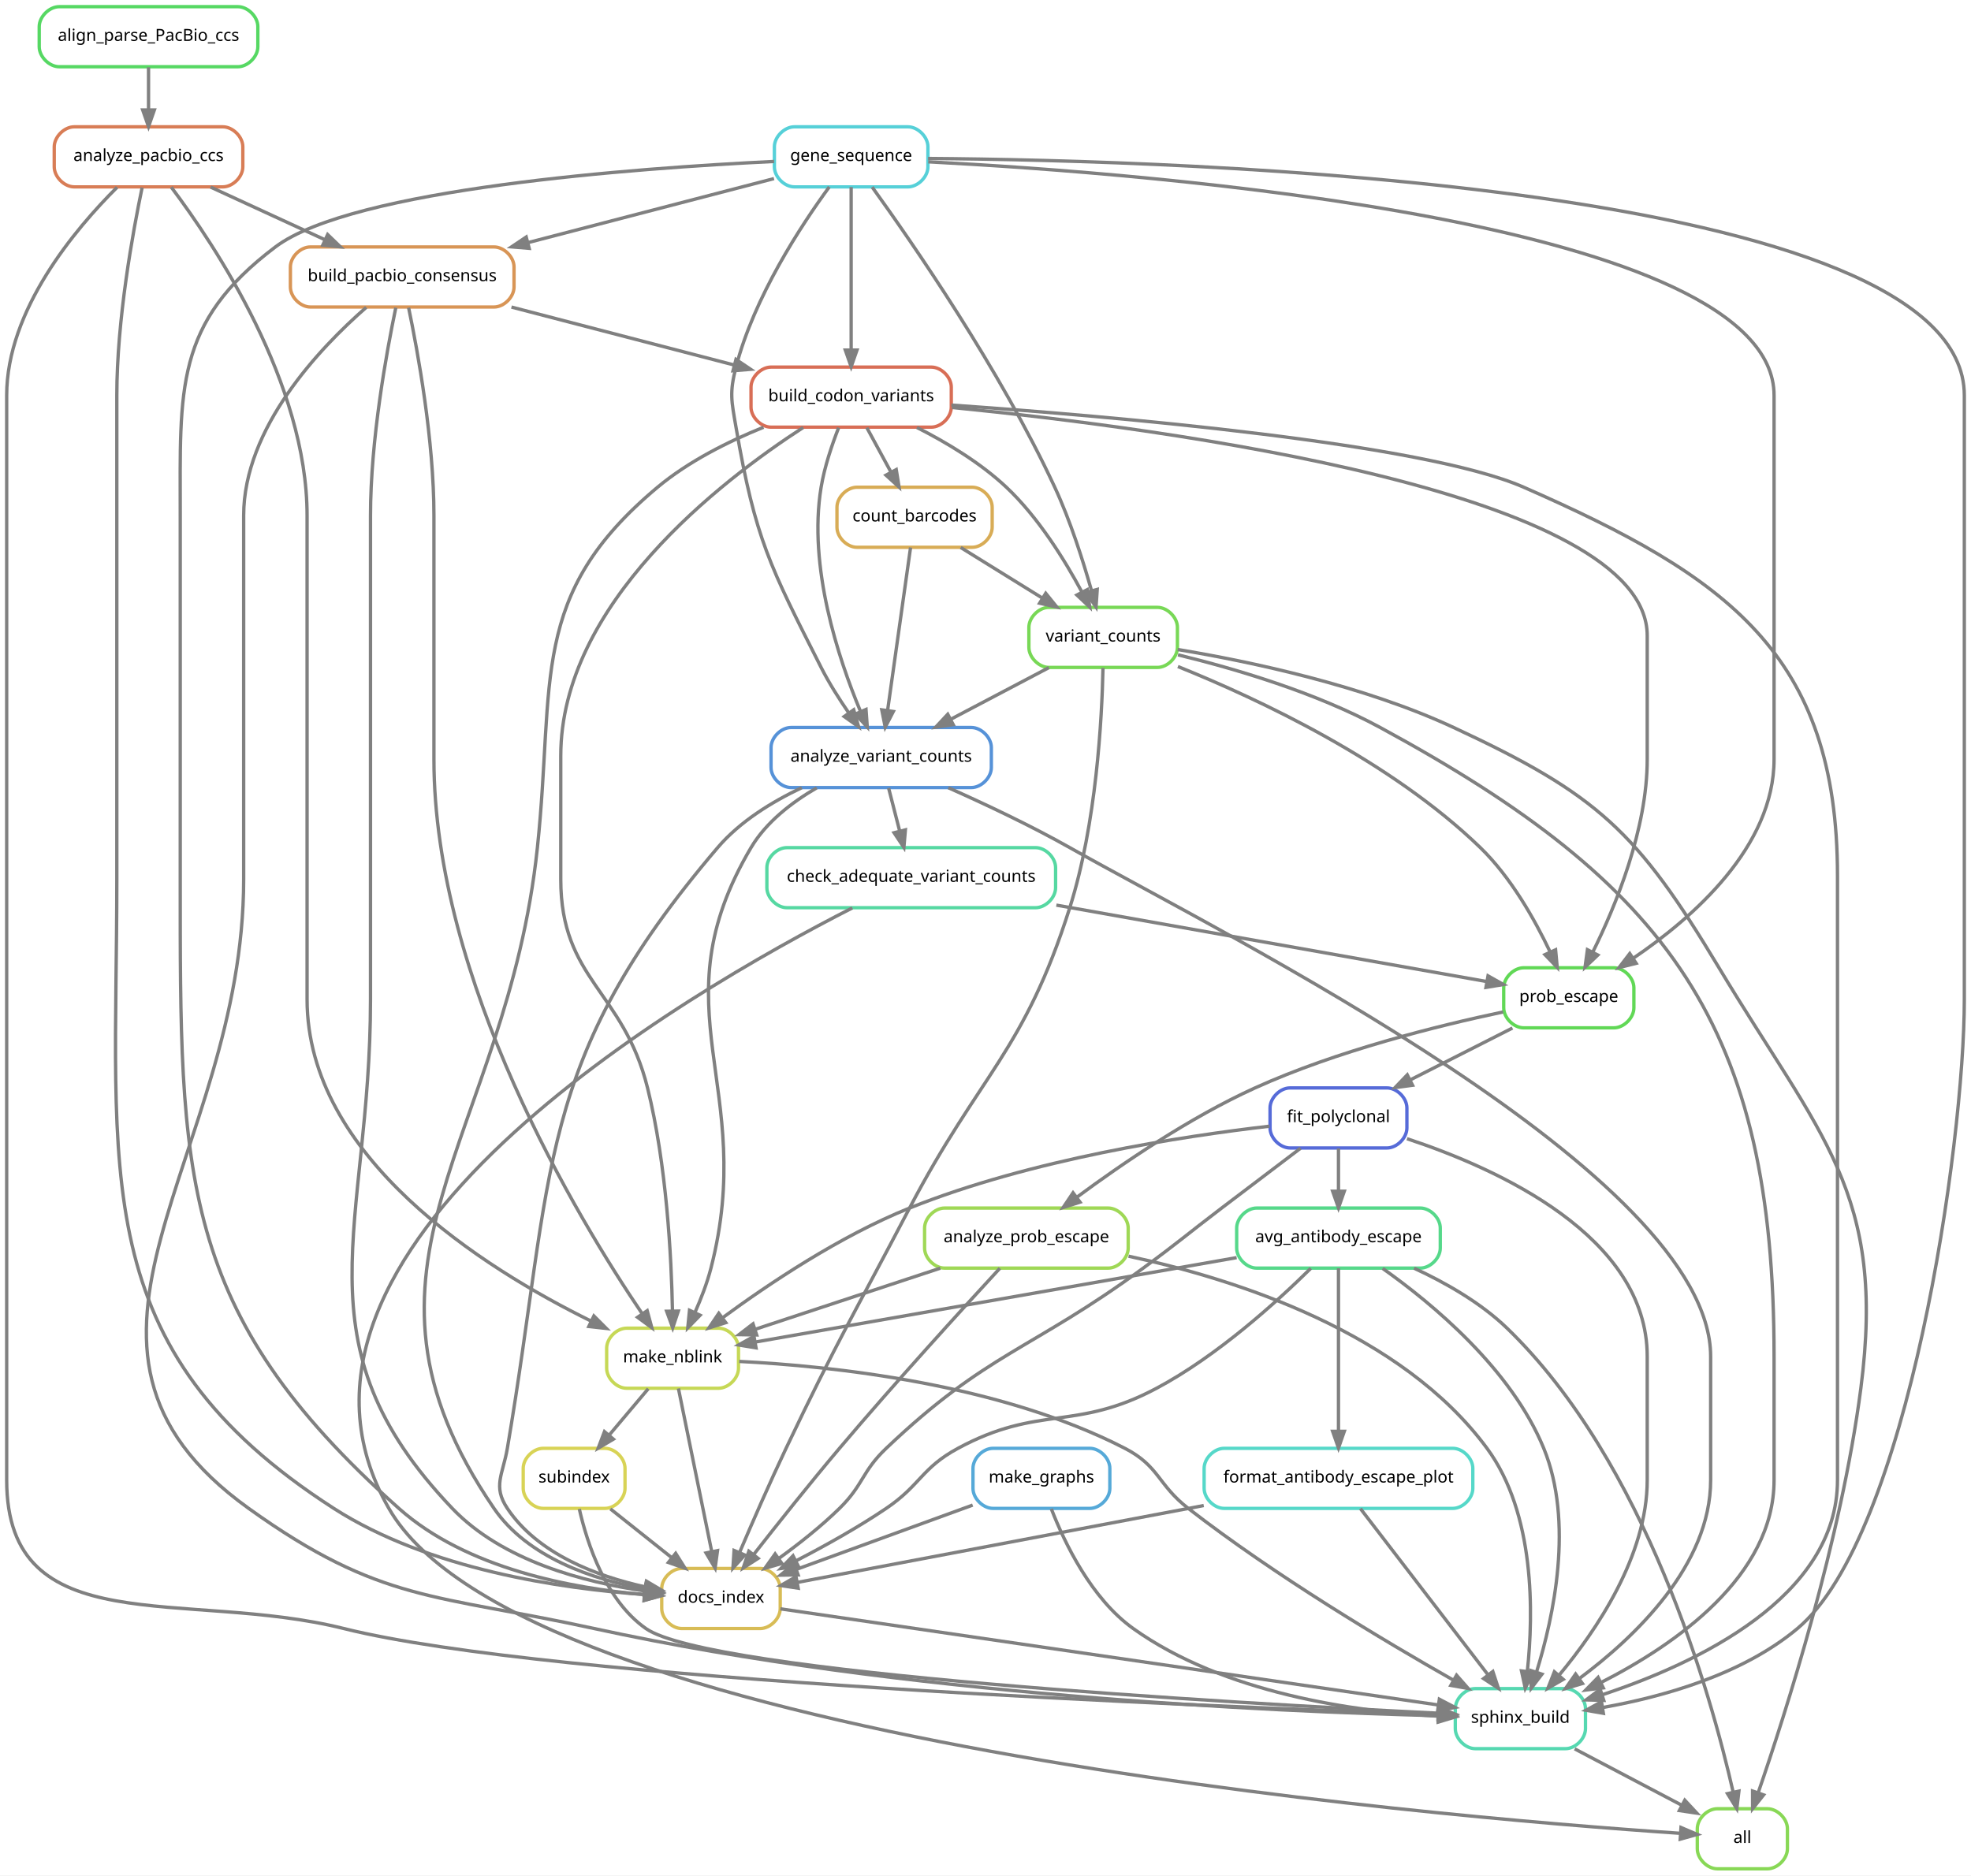
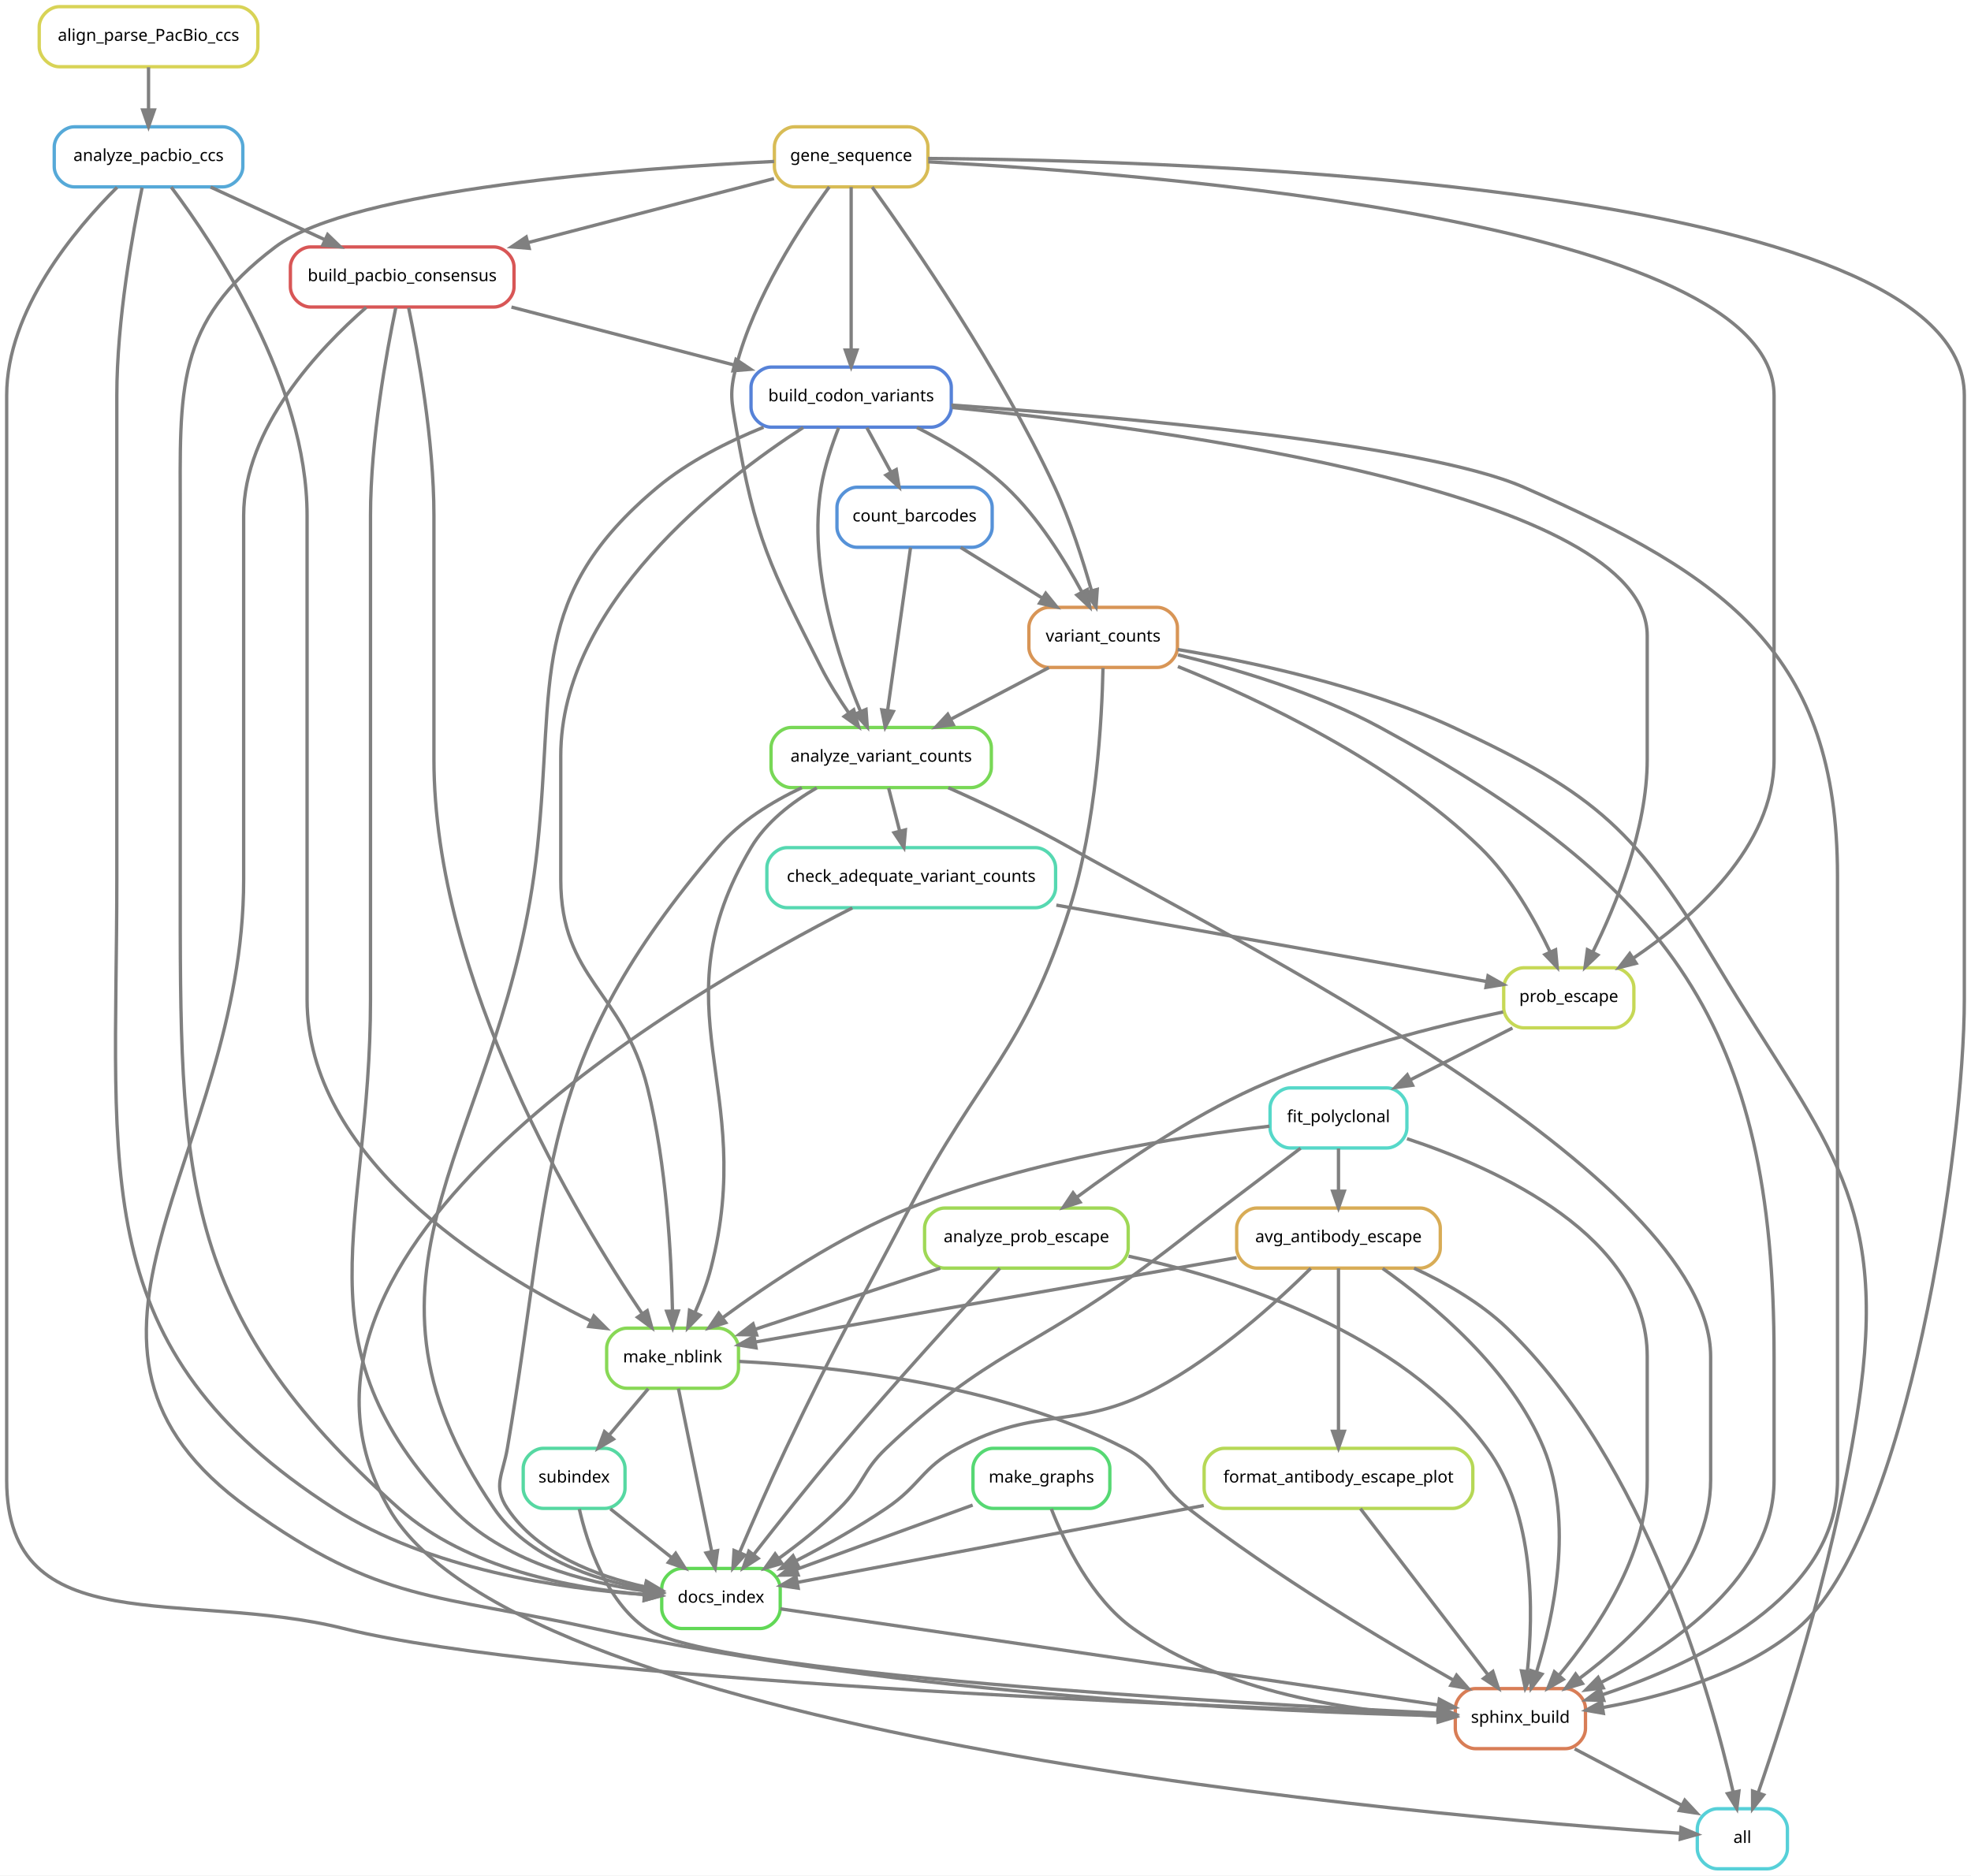
<svg xmlns="http://www.w3.org/2000/svg" width="1181pt" height="1124pt" viewBox="0.00 0.00 1181.00 1124.00">
  <g id="graph0" class="graph" transform="scale(1 1) rotate(0) translate(4 1120)">
    <polygon fill="white" stroke="none" points="-4,4 -4,-1120 1177,-1120 1177,4 -4,4" />
    <g id="node1" class="node">
-       <path fill="none" stroke="#88d856" stroke-width="2" d="M1055,-36C1055,-36 1025,-36 1025,-36 1019,-36 1013,-30 1013,-24 1013,-24 1013,-12 1013,-12 1013,-6 1019,0 1025,0 1025,0 1055,0 1055,0 1061,0 1067,-6 1067,-12 1067,-12 1067,-24 1067,-24 1067,-30 1061,-36 1055,-36" />
+       <path fill="none" stroke="#56d0d8" stroke-width="2" d="M1055,-36C1055,-36 1025,-36 1025,-36 1019,-36 1013,-30 1013,-24 1013,-24 1013,-12 1013,-12 1013,-6 1019,0 1025,0 1025,0 1055,0 1055,0 1061,0 1067,-6 1067,-12 1067,-12 1067,-24 1067,-24 1067,-30 1061,-36 1055,-36" />
      <text text-anchor="middle" x="1040" y="-15.5" font-family="sans" font-size="10.00">all</text>
    </g>
    <g id="node2" class="node">
-       <path fill="none" stroke="#78d856" stroke-width="2" d="M689.5,-756C689.5,-756 624.5,-756 624.5,-756 618.5,-756 612.5,-750 612.5,-744 612.5,-744 612.5,-732 612.5,-732 612.5,-726 618.5,-720 624.5,-720 624.5,-720 689.5,-720 689.5,-720 695.5,-720 701.5,-726 701.5,-732 701.5,-732 701.5,-744 701.5,-744 701.5,-750 695.5,-756 689.5,-756" />
+       <path fill="none" stroke="#d89556" stroke-width="2" d="M689.5,-756C689.5,-756 624.5,-756 624.5,-756 618.5,-756 612.5,-750 612.5,-744 612.5,-744 612.5,-732 612.5,-732 612.5,-726 618.5,-720 624.5,-720 624.5,-720 689.5,-720 689.5,-720 695.5,-720 701.5,-726 701.5,-732 701.5,-732 701.5,-744 701.5,-744 701.5,-750 695.5,-756 689.5,-756" />
      <text text-anchor="middle" x="657" y="-735.5" font-family="sans" font-size="10.00">variant_counts</text>
    </g>
-     <g id="edge3" class="edge">
+     <g id="edge1" class="edge">
      <path fill="none" stroke="grey" stroke-width="2" d="M701.67,-730.74C745.34,-723.47 812.97,-709.15 867,-684 953.44,-643.77 976.93,-621.74 1026,-540 1086.84,-438.66 1126.21,-405.22 1111,-288 1099.22,-197.19 1065.95,-93.35 1049.48,-45.58" />
      <polygon fill="grey" stroke="grey" stroke-width="2" points="1052.73,-44.29 1046.14,-36 1046.12,-46.6 1052.73,-44.29" />
    </g>
    <g id="node10" class="node">
-       <path fill="none" stroke="#5692d8" stroke-width="2" d="M578,-684C578,-684 470,-684 470,-684 464,-684 458,-678 458,-672 458,-672 458,-660 458,-660 458,-654 464,-648 470,-648 470,-648 578,-648 578,-648 584,-648 590,-654 590,-660 590,-660 590,-672 590,-672 590,-678 584,-684 578,-684" />
+       <path fill="none" stroke="#78d856" stroke-width="2" d="M578,-684C578,-684 470,-684 470,-684 464,-684 458,-678 458,-672 458,-672 458,-660 458,-660 458,-654 464,-648 470,-648 470,-648 578,-648 578,-648 584,-648 590,-654 590,-660 590,-660 590,-672 590,-672 590,-678 584,-684 578,-684" />
      <text text-anchor="middle" x="524" y="-663.5" font-family="sans" font-size="10.00">analyze_variant_counts</text>
    </g>
    <g id="edge17" class="edge">
      <path fill="none" stroke="grey" stroke-width="2" d="M624.46,-719.88C606.75,-710.55 584.65,-698.92 565.68,-688.94" />
      <polygon fill="grey" stroke="grey" stroke-width="2" points="567.14,-685.75 556.66,-684.19 563.88,-691.94 567.14,-685.75" />
    </g>
    <g id="node13" class="node">
-       <path fill="none" stroke="#61d856" stroke-width="2" d="M963,-540C963,-540 909,-540 909,-540 903,-540 897,-534 897,-528 897,-528 897,-516 897,-516 897,-510 903,-504 909,-504 909,-504 963,-504 963,-504 969,-504 975,-510 975,-516 975,-516 975,-528 975,-528 975,-534 969,-540 963,-540" />
+       <path fill="none" stroke="#c6d856" stroke-width="2" d="M963,-540C963,-540 909,-540 909,-540 903,-540 897,-534 897,-528 897,-528 897,-516 897,-516 897,-510 903,-504 909,-504 909,-504 963,-504 963,-504 969,-504 975,-510 975,-516 975,-516 975,-528 975,-528 975,-534 969,-540 963,-540" />
      <text text-anchor="middle" x="936" y="-519.5" font-family="sans" font-size="10.00">prob_escape</text>
    </g>
-     <g id="edge21" class="edge">
+     <g id="edge22" class="edge">
      <path fill="none" stroke="grey" stroke-width="2" d="M701.78,-720.54C750.86,-700.75 829.7,-663.63 883,-612 901.37,-594.21 915.69,-568.72 924.78,-549.57" />
      <polygon fill="grey" stroke="grey" stroke-width="2" points="928.09,-550.77 929.06,-540.22 921.72,-547.86 928.09,-550.77" />
    </g>
    <g id="node14" class="node">
-       <path fill="none" stroke="#56d8b1" stroke-width="2" d="M934,-108C934,-108 880,-108 880,-108 874,-108 868,-102 868,-96 868,-96 868,-84 868,-84 868,-78 874,-72 880,-72 880,-72 934,-72 934,-72 940,-72 946,-78 946,-84 946,-84 946,-96 946,-96 946,-102 940,-108 934,-108" />
+       <path fill="none" stroke="#d87d56" stroke-width="2" d="M934,-108C934,-108 880,-108 880,-108 874,-108 868,-102 868,-96 868,-96 868,-84 868,-84 868,-78 874,-72 880,-72 880,-72 934,-72 934,-72 940,-72 946,-78 946,-84 946,-84 946,-96 946,-96 946,-102 940,-108 934,-108" />
      <text text-anchor="middle" x="907" y="-87.5" font-family="sans" font-size="10.00">sphinx_build</text>
    </g>
-     <g id="edge28" class="edge">
+     <g id="edge35" class="edge">
      <path fill="none" stroke="grey" stroke-width="2" d="M701.82,-727.55C736.31,-719.15 784.45,-704.93 823,-684 996.73,-589.68 1059,-504.68 1059,-307 1059,-307 1059,-307 1059,-233 1059,-175.35 999.89,-134.38 955.39,-111.7" />
      <polygon fill="grey" stroke="grey" stroke-width="2" points="956.66,-108.43 946.14,-107.14 953.56,-114.71 956.66,-108.43" />
    </g>
    <g id="node20" class="node">
-       <path fill="none" stroke="#d8bc56" stroke-width="2" d="M451.5,-180C451.5,-180 404.5,-180 404.5,-180 398.5,-180 392.5,-174 392.5,-168 392.5,-168 392.5,-156 392.5,-156 392.5,-150 398.5,-144 404.5,-144 404.5,-144 451.5,-144 451.5,-144 457.5,-144 463.5,-150 463.5,-156 463.5,-156 463.5,-168 463.5,-168 463.5,-174 457.5,-180 451.5,-180" />
+       <path fill="none" stroke="#61d856" stroke-width="2" d="M451.5,-180C451.5,-180 404.5,-180 404.5,-180 398.5,-180 392.5,-174 392.5,-168 392.5,-168 392.5,-156 392.5,-156 392.5,-150 398.5,-144 404.5,-144 404.5,-144 451.5,-144 451.5,-144 457.5,-144 463.5,-150 463.5,-156 463.5,-156 463.5,-168 463.5,-168 463.5,-174 457.5,-180 451.5,-180" />
      <text text-anchor="middle" x="428" y="-159.5" font-family="sans" font-size="10.00">docs_index</text>
    </g>
-     <g id="edge52" class="edge">
+     <g id="edge58" class="edge">
      <path fill="none" stroke="grey" stroke-width="2" d="M656.9,-719.64C656.28,-689.65 652.99,-626.48 637,-576 609.62,-489.57 583.06,-476.32 541,-396 507.62,-332.25 497.9,-316.98 467,-252 457.19,-231.37 446.85,-207.66 439.28,-189.9" />
      <polygon fill="grey" stroke="grey" stroke-width="2" points="442.29,-188.05 435.17,-180.2 435.85,-190.78 442.29,-188.05" />
    </g>
    <g id="node3" class="node">
-       <path fill="none" stroke="#d8ac56" stroke-width="2" d="M578.5,-828C578.5,-828 509.5,-828 509.5,-828 503.5,-828 497.5,-822 497.5,-816 497.5,-816 497.5,-804 497.5,-804 497.5,-798 503.5,-792 509.5,-792 509.5,-792 578.5,-792 578.5,-792 584.5,-792 590.5,-798 590.5,-804 590.5,-804 590.5,-816 590.5,-816 590.5,-822 584.5,-828 578.5,-828" />
+       <path fill="none" stroke="#5692d8" stroke-width="2" d="M578.5,-828C578.5,-828 509.5,-828 509.5,-828 503.5,-828 497.5,-822 497.5,-816 497.5,-816 497.5,-804 497.5,-804 497.5,-798 503.5,-792 509.5,-792 509.5,-792 578.5,-792 578.5,-792 584.5,-792 590.5,-798 590.5,-804 590.5,-804 590.5,-816 590.5,-816 590.5,-822 584.5,-828 578.5,-828" />
      <text text-anchor="middle" x="544" y="-807.5" font-family="sans" font-size="10.00">count_barcodes</text>
    </g>
-     <g id="edge5" class="edge">
+     <g id="edge6" class="edge">
      <path fill="none" stroke="grey" stroke-width="2" d="M571.64,-791.88C586.42,-782.72 604.79,-771.34 620.7,-761.48" />
      <polygon fill="grey" stroke="grey" stroke-width="2" points="622.59,-764.43 629.25,-756.19 618.91,-758.48 622.59,-764.43" />
    </g>
    <g id="edge16" class="edge">
      <path fill="none" stroke="grey" stroke-width="2" d="M541.59,-791.87C538.18,-767.67 531.92,-723.21 527.86,-694.39" />
      <polygon fill="grey" stroke="grey" stroke-width="2" points="531.28,-693.6 526.42,-684.19 524.35,-694.58 531.28,-693.6" />
    </g>
    <g id="node4" class="node">
-       <path fill="none" stroke="#d86e56" stroke-width="2" d="M554,-900C554,-900 458,-900 458,-900 452,-900 446,-894 446,-888 446,-888 446,-876 446,-876 446,-870 452,-864 458,-864 458,-864 554,-864 554,-864 560,-864 566,-870 566,-876 566,-876 566,-888 566,-888 566,-894 560,-900 554,-900" />
+       <path fill="none" stroke="#5682d8" stroke-width="2" d="M554,-900C554,-900 458,-900 458,-900 452,-900 446,-894 446,-888 446,-888 446,-876 446,-876 446,-870 452,-864 458,-864 458,-864 554,-864 554,-864 560,-864 566,-870 566,-876 566,-876 566,-888 566,-888 566,-894 560,-900 554,-900" />
      <text text-anchor="middle" x="506" y="-879.5" font-family="sans" font-size="10.00">build_codon_variants</text>
    </g>
-     <g id="edge7" class="edge">
+     <g id="edge5" class="edge">
      <path fill="none" stroke="grey" stroke-width="2" d="M545.4,-863.81C563.1,-854.84 583.44,-842.65 599,-828 618.18,-809.93 634.01,-784.31 644.27,-765.2" />
      <polygon fill="grey" stroke="grey" stroke-width="2" points="647.47,-766.62 648.97,-756.13 641.26,-763.39 647.47,-766.62" />
    </g>
    <g id="edge8" class="edge">
      <path fill="none" stroke="grey" stroke-width="2" d="M515.39,-863.7C519.76,-855.64 525.06,-845.89 529.9,-836.98" />
      <polygon fill="grey" stroke="grey" stroke-width="2" points="533.02,-838.56 534.71,-828.1 526.87,-835.22 533.02,-838.56" />
    </g>
-     <g id="edge18" class="edge">
+     <g id="edge15" class="edge">
      <path fill="none" stroke="grey" stroke-width="2" d="M498.52,-863.7C494.53,-853.52 490.03,-840.27 488,-828 480.12,-780.32 498.27,-725.55 511.56,-693.75" />
      <polygon fill="grey" stroke="grey" stroke-width="2" points="514.9,-694.83 515.66,-684.27 508.48,-692.05 514.9,-694.83" />
    </g>
-     <g id="edge23" class="edge">
+     <g id="edge21" class="edge">
      <path fill="none" stroke="grey" stroke-width="2" d="M566.41,-875.8C694.77,-863.09 983,-824.97 983,-739 983,-739 983,-739 983,-665 983,-622.96 964.2,-577.29 950.38,-549.41" />
      <polygon fill="grey" stroke="grey" stroke-width="2" points="953.4,-547.63 945.74,-540.32 947.17,-550.82 953.4,-547.63" />
    </g>
-     <g id="edge27" class="edge">
+     <g id="edge34" class="edge">
      <path fill="none" stroke="grey" stroke-width="2" d="M566.05,-877.23C662.9,-870.46 848.83,-854.43 909,-828 1030.83,-774.49 1097,-728.06 1097,-595 1097,-595 1097,-595 1097,-233 1097,-162.68 1012.48,-123 956.18,-104.36" />
      <polygon fill="grey" stroke="grey" stroke-width="2" points="956.96,-100.94 946.37,-101.23 954.83,-107.6 956.96,-100.94" />
    </g>
    <g id="node17" class="node">
-       <path fill="none" stroke="#c6d856" stroke-width="2" d="M426.5,-324C426.5,-324 371.5,-324 371.5,-324 365.5,-324 359.5,-318 359.5,-312 359.5,-312 359.5,-300 359.5,-300 359.5,-294 365.5,-288 371.5,-288 371.5,-288 426.5,-288 426.5,-288 432.5,-288 438.5,-294 438.5,-300 438.5,-300 438.5,-312 438.5,-312 438.5,-318 432.5,-324 426.5,-324" />
+       <path fill="none" stroke="#88d856" stroke-width="2" d="M426.5,-324C426.5,-324 371.5,-324 371.5,-324 365.5,-324 359.5,-318 359.5,-312 359.5,-312 359.5,-300 359.5,-300 359.5,-294 365.5,-288 371.5,-288 371.5,-288 426.5,-288 426.5,-288 432.5,-288 438.5,-294 438.5,-300 438.5,-300 438.5,-312 438.5,-312 438.5,-318 432.5,-324 426.5,-324" />
      <text text-anchor="middle" x="399" y="-303.5" font-family="sans" font-size="10.00">make_nblink</text>
    </g>
-     <g id="edge41" class="edge">
+     <g id="edge45" class="edge">
      <path fill="none" stroke="grey" stroke-width="2" d="M477.27,-863.8C427.85,-831.79 332,-757.98 332,-667 332,-667 332,-667 332,-593 332,-532.83 369.49,-526.4 384,-468 395.43,-421.98 398.31,-366.6 398.94,-334.25" />
      <polygon fill="grey" stroke="grey" stroke-width="2" points="402.44,-334.25 399.08,-324.2 395.44,-334.15 402.44,-334.25" />
    </g>
-     <g id="edge51" class="edge">
+     <g id="edge57" class="edge">
      <path fill="none" stroke="grey" stroke-width="2" d="M453.5,-863.95C432.3,-855.38 408.52,-843.48 390,-828 312.36,-763.1 328.61,-712.64 318,-612 299.51,-436.59 192.47,-361.61 292,-216 312.11,-186.58 351.15,-173.49 382.27,-167.67" />
      <polygon fill="grey" stroke="grey" stroke-width="2" points="383.19,-171.06 392.48,-165.96 382.04,-164.16 383.19,-171.06" />
    </g>
    <g id="node5" class="node">
-       <path fill="none" stroke="#d89556" stroke-width="2" d="M292,-972C292,-972 182,-972 182,-972 176,-972 170,-966 170,-960 170,-960 170,-948 170,-948 170,-942 176,-936 182,-936 182,-936 292,-936 292,-936 298,-936 304,-942 304,-948 304,-948 304,-960 304,-960 304,-966 298,-972 292,-972" />
+       <path fill="none" stroke="#d85656" stroke-width="2" d="M292,-972C292,-972 182,-972 182,-972 176,-972 170,-966 170,-960 170,-960 170,-948 170,-948 170,-942 176,-936 182,-936 182,-936 292,-936 292,-936 298,-936 304,-942 304,-948 304,-948 304,-960 304,-960 304,-966 298,-972 292,-972" />
      <text text-anchor="middle" x="237" y="-951.5" font-family="sans" font-size="10.00">build_pacbio_consensus</text>
    </g>
-     <g id="edge9" class="edge">
+     <g id="edge10" class="edge">
      <path fill="none" stroke="grey" stroke-width="2" d="M302.46,-935.97C342.92,-925.44 394.81,-911.93 436.07,-901.2" />
      <polygon fill="grey" stroke="grey" stroke-width="2" points="436.98,-904.58 445.78,-898.67 435.22,-897.8 436.98,-904.58" />
    </g>
-     <g id="edge35" class="edge">
+     <g id="edge26" class="edge">
      <path fill="none" stroke="grey" stroke-width="2" d="M215.44,-935.78C187.41,-911.28 142,-863.5 142,-811 142,-811 142,-811 142,-593 142,-425.44 8.84,-313.66 145,-216 224.15,-159.23 256.84,-164.78 352,-144 535.62,-103.91 759.99,-94.14 857.65,-91.77" />
      <polygon fill="grey" stroke="grey" stroke-width="2" points="857.9,-95.26 867.82,-91.53 857.74,-88.26 857.9,-95.26" />
    </g>
-     <g id="edge44" class="edge">
+     <g id="edge41" class="edge">
      <path fill="none" stroke="grey" stroke-width="2" d="M240.84,-935.61C246.4,-908.94 256,-856.27 256,-811 256,-811 256,-811 256,-665 256,-531.91 342.29,-389.56 380.81,-332.65" />
      <polygon fill="grey" stroke="grey" stroke-width="2" points="383.79,-334.49 386.56,-324.27 378.02,-330.53 383.79,-334.49" />
    </g>
-     <g id="edge58" class="edge">
+     <g id="edge49" class="edge">
      <path fill="none" stroke="grey" stroke-width="2" d="M233.16,-935.61C227.6,-908.94 218,-856.27 218,-811 218,-811 218,-811 218,-521 218,-383.71 172.23,-315.34 267,-216 297.04,-184.51 346.11,-171.71 382.19,-166.52" />
      <polygon fill="grey" stroke="grey" stroke-width="2" points="383,-169.95 392.47,-165.2 382.1,-163.01 383,-169.95" />
    </g>
    <g id="node6" class="node">
-       <path fill="none" stroke="#d87d56" stroke-width="2" d="M129.5,-1044C129.5,-1044 40.5,-1044 40.5,-1044 34.5,-1044 28.5,-1038 28.5,-1032 28.5,-1032 28.5,-1020 28.5,-1020 28.5,-1014 34.5,-1008 40.5,-1008 40.5,-1008 129.5,-1008 129.5,-1008 135.5,-1008 141.5,-1014 141.5,-1020 141.5,-1020 141.5,-1032 141.5,-1032 141.5,-1038 135.5,-1044 129.5,-1044" />
+       <path fill="none" stroke="#56a9d8" stroke-width="2" d="M129.5,-1044C129.5,-1044 40.5,-1044 40.5,-1044 34.5,-1044 28.5,-1038 28.5,-1032 28.5,-1032 28.5,-1020 28.5,-1020 28.5,-1014 34.5,-1008 40.5,-1008 40.5,-1008 129.5,-1008 129.5,-1008 135.5,-1008 141.5,-1014 141.5,-1020 141.5,-1020 141.5,-1032 141.5,-1032 141.5,-1038 135.5,-1044 129.5,-1044" />
      <text text-anchor="middle" x="85" y="-1023.5" font-family="sans" font-size="10.00">analyze_pacbio_ccs</text>
    </g>
-     <g id="edge12" class="edge">
+     <g id="edge11" class="edge">
      <path fill="none" stroke="grey" stroke-width="2" d="M122.18,-1007.88C142.87,-998.35 168.8,-986.41 190.78,-976.28" />
      <polygon fill="grey" stroke="grey" stroke-width="2" points="192.32,-979.43 199.94,-972.07 189.39,-973.07 192.32,-979.43" />
    </g>
-     <g id="edge31" class="edge">
+     <g id="edge29" class="edge">
      <path fill="none" stroke="grey" stroke-width="2" d="M66.14,-1007.73C41.09,-982.82 0,-934.14 0,-883 0,-883 0,-883 0,-233 0,-134.89 106.82,-167.8 202,-144 326.61,-112.84 718.7,-97.21 857.61,-92.54" />
      <polygon fill="grey" stroke="grey" stroke-width="2" points="858.07,-96.02 867.94,-92.19 857.83,-89.03 858.07,-96.02" />
    </g>
-     <g id="edge42" class="edge">
+     <g id="edge43" class="edge">
      <path fill="none" stroke="grey" stroke-width="2" d="M98.61,-1007.84C124.88,-972.94 180,-890.27 180,-811 180,-811 180,-811 180,-521 180,-426.51 285.59,-360.06 350.13,-328.27" />
      <polygon fill="grey" stroke="grey" stroke-width="2" points="351.85,-331.33 359.34,-323.83 348.81,-325.02 351.85,-331.33" />
    </g>
-     <g id="edge54" class="edge">
+     <g id="edge52" class="edge">
      <path fill="none" stroke="grey" stroke-width="2" d="M81.16,-1007.61C75.6,-980.94 66,-928.27 66,-883 66,-883 66,-883 66,-593 66,-415.76 46.93,-311.87 196,-216 253.1,-179.28 332.48,-167.86 382.01,-164.39" />
      <polygon fill="grey" stroke="grey" stroke-width="2" points="382.34,-167.88 392.11,-163.77 381.91,-160.89 382.34,-167.88" />
    </g>
    <g id="node7" class="node">
-       <path fill="none" stroke="#56d863" stroke-width="2" d="M138.5,-1116C138.5,-1116 31.5,-1116 31.5,-1116 25.5,-1116 19.5,-1110 19.5,-1104 19.5,-1104 19.5,-1092 19.5,-1092 19.5,-1086 25.5,-1080 31.5,-1080 31.5,-1080 138.5,-1080 138.5,-1080 144.5,-1080 150.5,-1086 150.5,-1092 150.5,-1092 150.5,-1104 150.5,-1104 150.5,-1110 144.5,-1116 138.5,-1116" />
+       <path fill="none" stroke="#d8d356" stroke-width="2" d="M138.5,-1116C138.5,-1116 31.5,-1116 31.5,-1116 25.5,-1116 19.5,-1110 19.5,-1104 19.5,-1104 19.5,-1092 19.5,-1092 19.5,-1086 25.5,-1080 31.5,-1080 31.5,-1080 138.5,-1080 138.5,-1080 144.5,-1080 150.5,-1086 150.5,-1092 150.5,-1092 150.5,-1104 150.5,-1104 150.5,-1110 144.5,-1116 138.5,-1116" />
      <text text-anchor="middle" x="85" y="-1095.5" font-family="sans" font-size="10.00">align_parse_PacBio_ccs</text>
    </g>
    <g id="edge13" class="edge">
      <path fill="none" stroke="grey" stroke-width="2" d="M85,-1079.7C85,-1071.98 85,-1062.71 85,-1054.11" />
      <polygon fill="grey" stroke="grey" stroke-width="2" points="88.5,-1054.1 85,-1044.1 81.5,-1054.1 88.5,-1054.1" />
    </g>
    <g id="node8" class="node">
-       <path fill="none" stroke="#56d0d8" stroke-width="2" d="M540,-1044C540,-1044 472,-1044 472,-1044 466,-1044 460,-1038 460,-1032 460,-1032 460,-1020 460,-1020 460,-1014 466,-1008 472,-1008 472,-1008 540,-1008 540,-1008 546,-1008 552,-1014 552,-1020 552,-1020 552,-1032 552,-1032 552,-1038 546,-1044 540,-1044" />
+       <path fill="none" stroke="#d8bc56" stroke-width="2" d="M540,-1044C540,-1044 472,-1044 472,-1044 466,-1044 460,-1038 460,-1032 460,-1032 460,-1020 460,-1020 460,-1014 466,-1008 472,-1008 472,-1008 540,-1008 540,-1008 546,-1008 552,-1014 552,-1020 552,-1020 552,-1032 552,-1032 552,-1038 546,-1044 540,-1044" />
      <text text-anchor="middle" x="506" y="-1023.5" font-family="sans" font-size="10.00">gene_sequence</text>
    </g>
-     <g id="edge6" class="edge">
+     <g id="edge7" class="edge">
      <path fill="none" stroke="grey" stroke-width="2" d="M518.59,-1007.87C542.56,-974.63 595.3,-898.42 628,-828 637.33,-807.92 644.94,-784 650.02,-766.02" />
      <polygon fill="grey" stroke="grey" stroke-width="2" points="653.45,-766.76 652.72,-756.19 646.7,-764.91 653.45,-766.76" />
    </g>
-     <g id="edge10" class="edge">
+     <g id="edge9" class="edge">
      <path fill="none" stroke="grey" stroke-width="2" d="M506,-1007.87C506,-983.67 506,-939.21 506,-910.39" />
      <polygon fill="grey" stroke="grey" stroke-width="2" points="509.5,-910.19 506,-900.19 502.5,-910.19 509.5,-910.19" />
    </g>
-     <g id="edge11" class="edge">
+     <g id="edge12" class="edge">
      <path fill="none" stroke="grey" stroke-width="2" d="M459.76,-1012.97C419.3,-1002.44 359.76,-986.95 312.42,-974.62" />
      <polygon fill="grey" stroke="grey" stroke-width="2" points="313.07,-971.18 302.51,-972.05 311.3,-977.95 313.07,-971.18" />
    </g>
-     <g id="edge15" class="edge">
+     <g id="edge18" class="edge">
      <path fill="none" stroke="grey" stroke-width="2" d="M492.9,-1007.99C476.09,-985 447.82,-942.01 437,-900 433.01,-884.51 434.29,-879.77 437,-864 448.5,-797.09 457.34,-780.58 488,-720 492.7,-710.72 498.77,-701.15 504.58,-692.73" />
      <polygon fill="grey" stroke="grey" stroke-width="2" points="507.53,-694.62 510.47,-684.45 501.83,-690.57 507.53,-694.62" />
    </g>
-     <g id="edge22" class="edge">
+     <g id="edge23" class="edge">
      <path fill="none" stroke="grey" stroke-width="2" d="M552.2,-1023.02C685.11,-1016.09 1059,-987.33 1059,-883 1059,-883 1059,-883 1059,-665 1059,-612.61 1010.58,-570.06 974.5,-545.63" />
      <polygon fill="grey" stroke="grey" stroke-width="2" points="976.37,-542.67 966.09,-540.11 972.53,-548.52 976.37,-542.67" />
    </g>
-     <g id="edge26" class="edge">
+     <g id="edge37" class="edge">
      <path fill="none" stroke="grey" stroke-width="2" d="M552.11,-1025.03C703.09,-1023.91 1173,-1010.2 1173,-883 1173,-883 1173,-883 1173,-521 1173,-434.33 1139.45,-199.65 1073,-144 1039.96,-116.33 992.3,-103.05 956.51,-96.7" />
      <polygon fill="grey" stroke="grey" stroke-width="2" points="956.72,-93.19 946.29,-95.02 955.59,-100.1 956.72,-93.19" />
    </g>
-     <g id="edge50" class="edge">
+     <g id="edge60" class="edge">
      <path fill="none" stroke="grey" stroke-width="2" d="M459.83,-1023.24C376.94,-1019.24 207.25,-1006.92 161,-972 100.42,-926.26 104,-886.91 104,-811 104,-811 104,-811 104,-593 104,-415.62 102.58,-334.02 235,-216 275.74,-179.69 339.13,-167.99 382.05,-164.36" />
      <polygon fill="grey" stroke="grey" stroke-width="2" points="382.5,-167.84 392.22,-163.62 381.99,-160.85 382.5,-167.84" />
    </g>
    <g id="node9" class="node">
-       <path fill="none" stroke="#56d8a2" stroke-width="2" d="M616.5,-612C616.5,-612 467.5,-612 467.5,-612 461.5,-612 455.5,-606 455.5,-600 455.5,-600 455.5,-588 455.5,-588 455.5,-582 461.5,-576 467.5,-576 467.5,-576 616.5,-576 616.5,-576 622.5,-576 628.5,-582 628.5,-588 628.5,-588 628.5,-600 628.5,-600 628.5,-606 622.5,-612 616.5,-612" />
+       <path fill="none" stroke="#56d8b1" stroke-width="2" d="M616.5,-612C616.5,-612 467.5,-612 467.5,-612 461.5,-612 455.5,-606 455.5,-600 455.5,-600 455.5,-588 455.5,-588 455.5,-582 461.5,-576 467.5,-576 467.5,-576 616.5,-576 616.5,-576 622.5,-576 628.5,-582 628.5,-588 628.5,-588 628.5,-600 628.5,-600 628.5,-606 622.5,-612 616.5,-612" />
      <text text-anchor="middle" x="542" y="-591.5" font-family="sans" font-size="10.00">check_adequate_variant_counts</text>
    </g>
    <g id="edge4" class="edge">
      <path fill="none" stroke="grey" stroke-width="2" d="M506.71,-575.87C407.69,-525.38 140.14,-370.98 229,-216 308.54,-77.28 853.82,-31.32 1002.58,-21.29" />
      <polygon fill="grey" stroke="grey" stroke-width="2" points="1003.24,-24.75 1012.99,-20.6 1002.78,-17.77 1003.24,-24.75" />
    </g>
    <g id="edge24" class="edge">
      <path fill="none" stroke="grey" stroke-width="2" d="M628.95,-577.55C708.22,-563.47 822.49,-543.17 886.94,-531.72" />
      <polygon fill="grey" stroke="grey" stroke-width="2" points="887.61,-535.15 896.84,-529.96 886.38,-528.26 887.61,-535.15" />
    </g>
    <g id="edge14" class="edge">
      <path fill="none" stroke="grey" stroke-width="2" d="M528.45,-647.7C530.45,-639.9 532.87,-630.51 535.1,-621.83" />
      <polygon fill="grey" stroke="grey" stroke-width="2" points="538.5,-622.66 537.6,-612.1 531.72,-620.92 538.5,-622.66" />
    </g>
-     <g id="edge34" class="edge">
+     <g id="edge27" class="edge">
      <path fill="none" stroke="grey" stroke-width="2" d="M564.22,-647.91C586.14,-638.16 613.51,-625.26 637,-612 731.89,-558.42 1021,-415.98 1021,-307 1021,-307 1021,-307 1021,-233 1021,-182 975.73,-138.88 942.24,-113.97" />
      <polygon fill="grey" stroke="grey" stroke-width="2" points="944.17,-111.05 934.02,-108.04 940.08,-116.73 944.17,-111.05" />
    </g>
-     <g id="edge43" class="edge">
+     <g id="edge42" class="edge">
      <path fill="none" stroke="grey" stroke-width="2" d="M485.37,-647.83C470.58,-639.24 455.09,-627.36 446,-612 388.69,-515.18 450.07,-468.95 422,-360 419.7,-351.06 416.08,-341.71 412.39,-333.38" />
      <polygon fill="grey" stroke="grey" stroke-width="2" points="415.49,-331.76 408.1,-324.18 409.15,-334.72 415.49,-331.76" />
    </g>
-     <g id="edge57" class="edge">
+     <g id="edge50" class="edge">
      <path fill="none" stroke="grey" stroke-width="2" d="M476.44,-647.93C458.57,-639.48 439.36,-627.68 426,-612 316.04,-482.99 328.4,-419.12 300,-252 297.32,-236.23 291.11,-229.3 300,-216 318.29,-188.63 353.61,-175.38 382.52,-168.97" />
      <polygon fill="grey" stroke="grey" stroke-width="2" points="383.33,-172.38 392.44,-166.98 381.95,-165.51 383.33,-172.38" />
    </g>
    <g id="node11" class="node">
-       <path fill="none" stroke="#56d88a" stroke-width="2" d="M847,-396C847,-396 749,-396 749,-396 743,-396 737,-390 737,-384 737,-384 737,-372 737,-372 737,-366 743,-360 749,-360 749,-360 847,-360 847,-360 853,-360 859,-366 859,-372 859,-372 859,-384 859,-384 859,-390 853,-396 847,-396" />
+       <path fill="none" stroke="#d8ac56" stroke-width="2" d="M847,-396C847,-396 749,-396 749,-396 743,-396 737,-390 737,-384 737,-384 737,-372 737,-372 737,-366 743,-360 749,-360 749,-360 847,-360 847,-360 853,-360 859,-366 859,-372 859,-372 859,-384 859,-384 859,-390 853,-396 847,-396" />
      <text text-anchor="middle" x="798" y="-375.5" font-family="sans" font-size="10.00">avg_antibody_escape</text>
    </g>
    <g id="edge2" class="edge">
      <path fill="none" stroke="grey" stroke-width="2" d="M843.29,-359.95C862.1,-351.27 883.19,-339.27 899,-324 982.33,-243.48 1021.24,-104.29 1034.49,-45.95" />
      <polygon fill="grey" stroke="grey" stroke-width="2" points="1037.94,-46.55 1036.67,-36.03 1031.1,-45.05 1037.94,-46.55" />
    </g>
    <g id="edge36" class="edge">
      <path fill="none" stroke="grey" stroke-width="2" d="M824.47,-359.81C854.42,-338.61 901.56,-299.47 921,-252 939.13,-207.72 926.89,-150.99 916.7,-118.04" />
      <polygon fill="grey" stroke="grey" stroke-width="2" points="919.93,-116.65 913.5,-108.23 913.27,-118.82 919.93,-116.65" />
    </g>
-     <g id="edge45" class="edge">
+     <g id="edge46" class="edge">
      <path fill="none" stroke="grey" stroke-width="2" d="M736.97,-366.29C657.84,-352.41 521.37,-328.47 448.4,-315.67" />
      <polygon fill="grey" stroke="grey" stroke-width="2" points="449,-312.22 438.54,-313.94 447.79,-319.11 449,-312.22" />
    </g>
    <g id="node19" class="node">
-       <path fill="none" stroke="#56d8c9" stroke-width="2" d="M866.5,-252C866.5,-252 729.5,-252 729.5,-252 723.5,-252 717.5,-246 717.5,-240 717.5,-240 717.5,-228 717.5,-228 717.5,-222 723.5,-216 729.5,-216 729.5,-216 866.5,-216 866.5,-216 872.5,-216 878.5,-222 878.5,-228 878.5,-228 878.5,-240 878.5,-240 878.5,-246 872.5,-252 866.5,-252" />
+       <path fill="none" stroke="#b6d856" stroke-width="2" d="M866.5,-252C866.5,-252 729.5,-252 729.5,-252 723.5,-252 717.5,-246 717.5,-240 717.5,-240 717.5,-228 717.5,-228 717.5,-222 723.5,-216 729.5,-216 729.5,-216 866.5,-216 866.5,-216 872.5,-216 878.5,-222 878.5,-228 878.5,-228 878.5,-240 878.5,-240 878.5,-246 872.5,-252 866.5,-252" />
      <text text-anchor="middle" x="798" y="-231.5" font-family="sans" font-size="10.00">format_antibody_escape_plot</text>
    </g>
    <g id="edge48" class="edge">
      <path fill="none" stroke="grey" stroke-width="2" d="M798,-359.87C798,-335.67 798,-291.21 798,-262.39" />
      <polygon fill="grey" stroke="grey" stroke-width="2" points="801.5,-262.19 798,-252.19 794.5,-262.19 801.5,-262.19" />
    </g>
    <g id="edge59" class="edge">
      <path fill="none" stroke="grey" stroke-width="2" d="M781.42,-359.87C761.27,-339.98 725.44,-307.4 689,-288 640.23,-262.03 618.61,-278.27 570,-252 548.07,-240.15 547.65,-229.96 527,-216 510.1,-204.58 490.48,-193.64 473.18,-184.7" />
      <polygon fill="grey" stroke="grey" stroke-width="2" points="474.34,-181.36 463.84,-179.95 471.17,-187.6 474.34,-181.36" />
    </g>
    <g id="node12" class="node">
-       <path fill="none" stroke="#566bd8" stroke-width="2" d="M827,-468C827,-468 769,-468 769,-468 763,-468 757,-462 757,-456 757,-456 757,-444 757,-444 757,-438 763,-432 769,-432 769,-432 827,-432 827,-432 833,-432 839,-438 839,-444 839,-444 839,-456 839,-456 839,-462 833,-468 827,-468" />
+       <path fill="none" stroke="#56d8c9" stroke-width="2" d="M827,-468C827,-468 769,-468 769,-468 763,-468 757,-462 757,-456 757,-456 757,-444 757,-444 757,-438 763,-432 769,-432 769,-432 827,-432 827,-432 833,-432 839,-438 839,-444 839,-444 839,-456 839,-456 839,-462 833,-468 827,-468" />
      <text text-anchor="middle" x="798" y="-447.5" font-family="sans" font-size="10.00">fit_polyclonal</text>
    </g>
    <g id="edge19" class="edge">
      <path fill="none" stroke="grey" stroke-width="2" d="M798,-431.7C798,-423.98 798,-414.71 798,-406.11" />
      <polygon fill="grey" stroke="grey" stroke-width="2" points="801.5,-406.1 798,-396.1 794.5,-406.1 801.5,-406.1" />
    </g>
    <g id="edge38" class="edge">
      <path fill="none" stroke="grey" stroke-width="2" d="M839.06,-437.56C893.56,-419.57 983,-379.07 983,-307 983,-307 983,-307 983,-233 983,-187.64 952.48,-142.75 930.12,-115.95" />
      <polygon fill="grey" stroke="grey" stroke-width="2" points="932.66,-113.53 923.49,-108.23 927.36,-118.09 932.66,-113.53" />
    </g>
    <g id="edge47" class="edge">
      <path fill="none" stroke="grey" stroke-width="2" d="M756.64,-445.05C704.74,-439.08 613.72,-425.18 541,-396 499.4,-379.31 456.44,-350.47 428.83,-330.16" />
      <polygon fill="grey" stroke="grey" stroke-width="2" points="430.88,-327.32 420.77,-324.15 426.69,-332.93 430.88,-327.32" />
    </g>
    <g id="edge61" class="edge">
      <path fill="none" stroke="grey" stroke-width="2" d="M775.28,-431.85C761.57,-421.49 743.77,-408.01 728,-396 707.07,-380.06 702.22,-375.56 681,-360 613.58,-310.57 587.56,-309.63 527,-252 512.32,-238.03 513.47,-230.19 499,-216 488.04,-205.26 474.84,-194.83 462.81,-186.12" />
      <polygon fill="grey" stroke="grey" stroke-width="2" points="464.48,-183.02 454.3,-180.09 460.44,-188.73 464.48,-183.02" />
    </g>
    <g id="edge20" class="edge">
      <path fill="none" stroke="grey" stroke-width="2" d="M902.24,-503.88C883.78,-494.51 860.72,-482.81 840.98,-472.8" />
      <polygon fill="grey" stroke="grey" stroke-width="2" points="842.39,-469.59 831.89,-468.19 839.22,-475.83 842.39,-469.59" />
    </g>
    <g id="node15" class="node">
      <path fill="none" stroke="#9fd856" stroke-width="2" d="M660,-396C660,-396 562,-396 562,-396 556,-396 550,-390 550,-384 550,-384 550,-372 550,-372 550,-366 556,-360 562,-360 562,-360 660,-360 660,-360 666,-360 672,-366 672,-372 672,-372 672,-384 672,-384 672,-390 666,-396 660,-396" />
      <text text-anchor="middle" x="611" y="-375.5" font-family="sans" font-size="10.00">analyze_prob_escape</text>
    </g>
    <g id="edge39" class="edge">
      <path fill="none" stroke="grey" stroke-width="2" d="M896.63,-513.52C857.74,-505.31 797.11,-490.25 748,-468 708.84,-450.25 668.02,-422.32 641.23,-402.48" />
      <polygon fill="grey" stroke="grey" stroke-width="2" points="643.15,-399.54 633.05,-396.35 638.95,-405.15 643.15,-399.54" />
    </g>
-     <g id="edge1" class="edge">
+     <g id="edge3" class="edge">
      <path fill="none" stroke="grey" stroke-width="2" d="M939.54,-71.88C959.01,-61.63 983.79,-48.58 1003.87,-38.01" />
      <polygon fill="grey" stroke="grey" stroke-width="2" points="1005.51,-41.11 1012.73,-33.35 1002.25,-34.91 1005.51,-41.11" />
    </g>
-     <g id="edge37" class="edge">
+     <g id="edge31" class="edge">
      <path fill="none" stroke="grey" stroke-width="2" d="M672.21,-367.15C736.67,-353.33 835.78,-321.58 887,-252 915.85,-212.8 914.87,-153.17 911.18,-118.54" />
      <polygon fill="grey" stroke="grey" stroke-width="2" points="914.61,-117.74 909.92,-108.24 907.66,-118.59 914.61,-117.74" />
    </g>
-     <g id="edge46" class="edge">
+     <g id="edge44" class="edge">
      <path fill="none" stroke="grey" stroke-width="2" d="M559.41,-359.97C525.61,-348.81 481.68,-334.3 448.34,-323.29" />
      <polygon fill="grey" stroke="grey" stroke-width="2" points="449.39,-319.95 438.8,-320.14 447.2,-326.6 449.39,-319.95" />
    </g>
-     <g id="edge60" class="edge">
+     <g id="edge54" class="edge">
      <path fill="none" stroke="grey" stroke-width="2" d="M595.1,-359.89C573.1,-336.06 532.3,-291.38 499,-252 481.23,-230.99 461.79,-206.51 447.75,-188.55" />
      <polygon fill="grey" stroke="grey" stroke-width="2" points="450.23,-186.04 441.32,-180.3 444.71,-190.34 450.23,-186.04" />
    </g>
    <g id="node16" class="node">
-       <path fill="none" stroke="#d8d356" stroke-width="2" d="M358.5,-252C358.5,-252 321.5,-252 321.5,-252 315.5,-252 309.5,-246 309.5,-240 309.5,-240 309.5,-228 309.5,-228 309.5,-222 315.5,-216 321.5,-216 321.5,-216 358.5,-216 358.5,-216 364.5,-216 370.5,-222 370.5,-228 370.5,-228 370.5,-240 370.5,-240 370.5,-246 364.5,-252 358.5,-252" />
+       <path fill="none" stroke="#56d8a2" stroke-width="2" d="M358.5,-252C358.5,-252 321.5,-252 321.5,-252 315.5,-252 309.5,-246 309.5,-240 309.5,-240 309.5,-228 309.5,-228 309.5,-222 315.5,-216 321.5,-216 321.5,-216 358.5,-216 358.5,-216 364.5,-216 370.5,-222 370.5,-228 370.5,-228 370.5,-240 370.5,-240 370.5,-246 364.5,-252 358.5,-252" />
      <text text-anchor="middle" x="340" y="-231.5" font-family="sans" font-size="10.00">subindex</text>
    </g>
-     <g id="edge32" class="edge">
+     <g id="edge30" class="edge">
      <path fill="none" stroke="grey" stroke-width="2" d="M343.12,-215.65C347.85,-194.89 358.96,-160.83 383,-144 421.39,-117.12 734.39,-99.3 857.51,-93.27" />
      <polygon fill="grey" stroke="grey" stroke-width="2" points="857.96,-96.75 867.78,-92.77 857.62,-89.76 857.96,-96.75" />
    </g>
-     <g id="edge55" class="edge">
+     <g id="edge53" class="edge">
      <path fill="none" stroke="grey" stroke-width="2" d="M361.75,-215.7C372.84,-206.88 386.47,-196.03 398.49,-186.47" />
      <polygon fill="grey" stroke="grey" stroke-width="2" points="400.85,-189.07 406.5,-180.1 396.49,-183.59 400.85,-189.07" />
    </g>
-     <g id="edge33" class="edge">
+     <g id="edge32" class="edge">
      <path fill="none" stroke="grey" stroke-width="2" d="M438.94,-304.08C493.9,-301.32 594.57,-290.86 670,-252 690.68,-241.34 689.62,-230.26 708,-216 760,-175.67 825.48,-136.54 866.8,-113.1" />
      <polygon fill="grey" stroke="grey" stroke-width="2" points="868.75,-116.02 875.75,-108.06 865.32,-109.92 868.75,-116.02" />
    </g>
    <g id="edge40" class="edge">
      <path fill="none" stroke="grey" stroke-width="2" d="M384.42,-287.7C377.34,-279.3 368.72,-269.07 360.95,-259.86" />
      <polygon fill="grey" stroke="grey" stroke-width="2" points="363.54,-257.49 354.42,-252.1 358.19,-262.01 363.54,-257.49" />
    </g>
-     <g id="edge56" class="edge">
+     <g id="edge55" class="edge">
      <path fill="none" stroke="grey" stroke-width="2" d="M402.5,-287.87C407.46,-263.56 416.6,-218.82 422.48,-190.01" />
      <polygon fill="grey" stroke="grey" stroke-width="2" points="425.92,-190.69 424.49,-180.19 419.06,-189.29 425.92,-190.69" />
    </g>
    <g id="node18" class="node">
-       <path fill="none" stroke="#56a9d8" stroke-width="2" d="M649,-252C649,-252 591,-252 591,-252 585,-252 579,-246 579,-240 579,-240 579,-228 579,-228 579,-222 585,-216 591,-216 591,-216 649,-216 649,-216 655,-216 661,-222 661,-228 661,-228 661,-240 661,-240 661,-246 655,-252 649,-252" />
+       <path fill="none" stroke="#56d873" stroke-width="2" d="M649,-252C649,-252 591,-252 591,-252 585,-252 579,-246 579,-240 579,-240 579,-228 579,-228 579,-222 585,-216 591,-216 591,-216 649,-216 649,-216 655,-216 661,-222 661,-228 661,-228 661,-240 661,-240 661,-246 655,-252 649,-252" />
      <text text-anchor="middle" x="620" y="-231.5" font-family="sans" font-size="10.00">make_graphs</text>
    </g>
-     <g id="edge29" class="edge">
+     <g id="edge33" class="edge">
      <path fill="none" stroke="grey" stroke-width="2" d="M625.95,-215.7C633.87,-195.32 649.89,-161.96 675,-144 729.27,-105.18 807.41,-94.25 857.7,-91.46" />
      <polygon fill="grey" stroke="grey" stroke-width="2" points="858.16,-94.95 867.98,-90.99 857.83,-87.95 858.16,-94.95" />
    </g>
-     <g id="edge53" class="edge">
+     <g id="edge56" class="edge">
      <path fill="none" stroke="grey" stroke-width="2" d="M578.81,-217.98C547.76,-206.66 505.19,-191.14 473.2,-179.48" />
      <polygon fill="grey" stroke="grey" stroke-width="2" points="474.23,-176.13 463.63,-175.99 471.83,-182.71 474.23,-176.13" />
    </g>
-     <g id="edge25" class="edge">
+     <g id="edge28" class="edge">
      <path fill="none" stroke="grey" stroke-width="2" d="M811.15,-215.87C830.22,-191.03 865.67,-144.85 887.7,-116.14" />
      <polygon fill="grey" stroke="grey" stroke-width="2" points="890.49,-118.25 893.81,-108.19 884.94,-113.99 890.49,-118.25" />
    </g>
-     <g id="edge49" class="edge">
+     <g id="edge51" class="edge">
      <path fill="none" stroke="grey" stroke-width="2" d="M717.26,-217.72C642.69,-203.62 534.55,-183.16 473.83,-171.67" />
      <polygon fill="grey" stroke="grey" stroke-width="2" points="474.26,-168.19 463.78,-169.77 472.96,-175.07 474.26,-168.19" />
    </g>
-     <g id="edge30" class="edge">
+     <g id="edge25" class="edge">
      <path fill="none" stroke="grey" stroke-width="2" d="M463.61,-155.8C548.13,-143.45 760.95,-112.34 857.73,-98.2" />
      <polygon fill="grey" stroke="grey" stroke-width="2" points="858.44,-101.63 867.83,-96.72 857.43,-94.71 858.44,-101.63" />
    </g>
  </g>
</svg>
